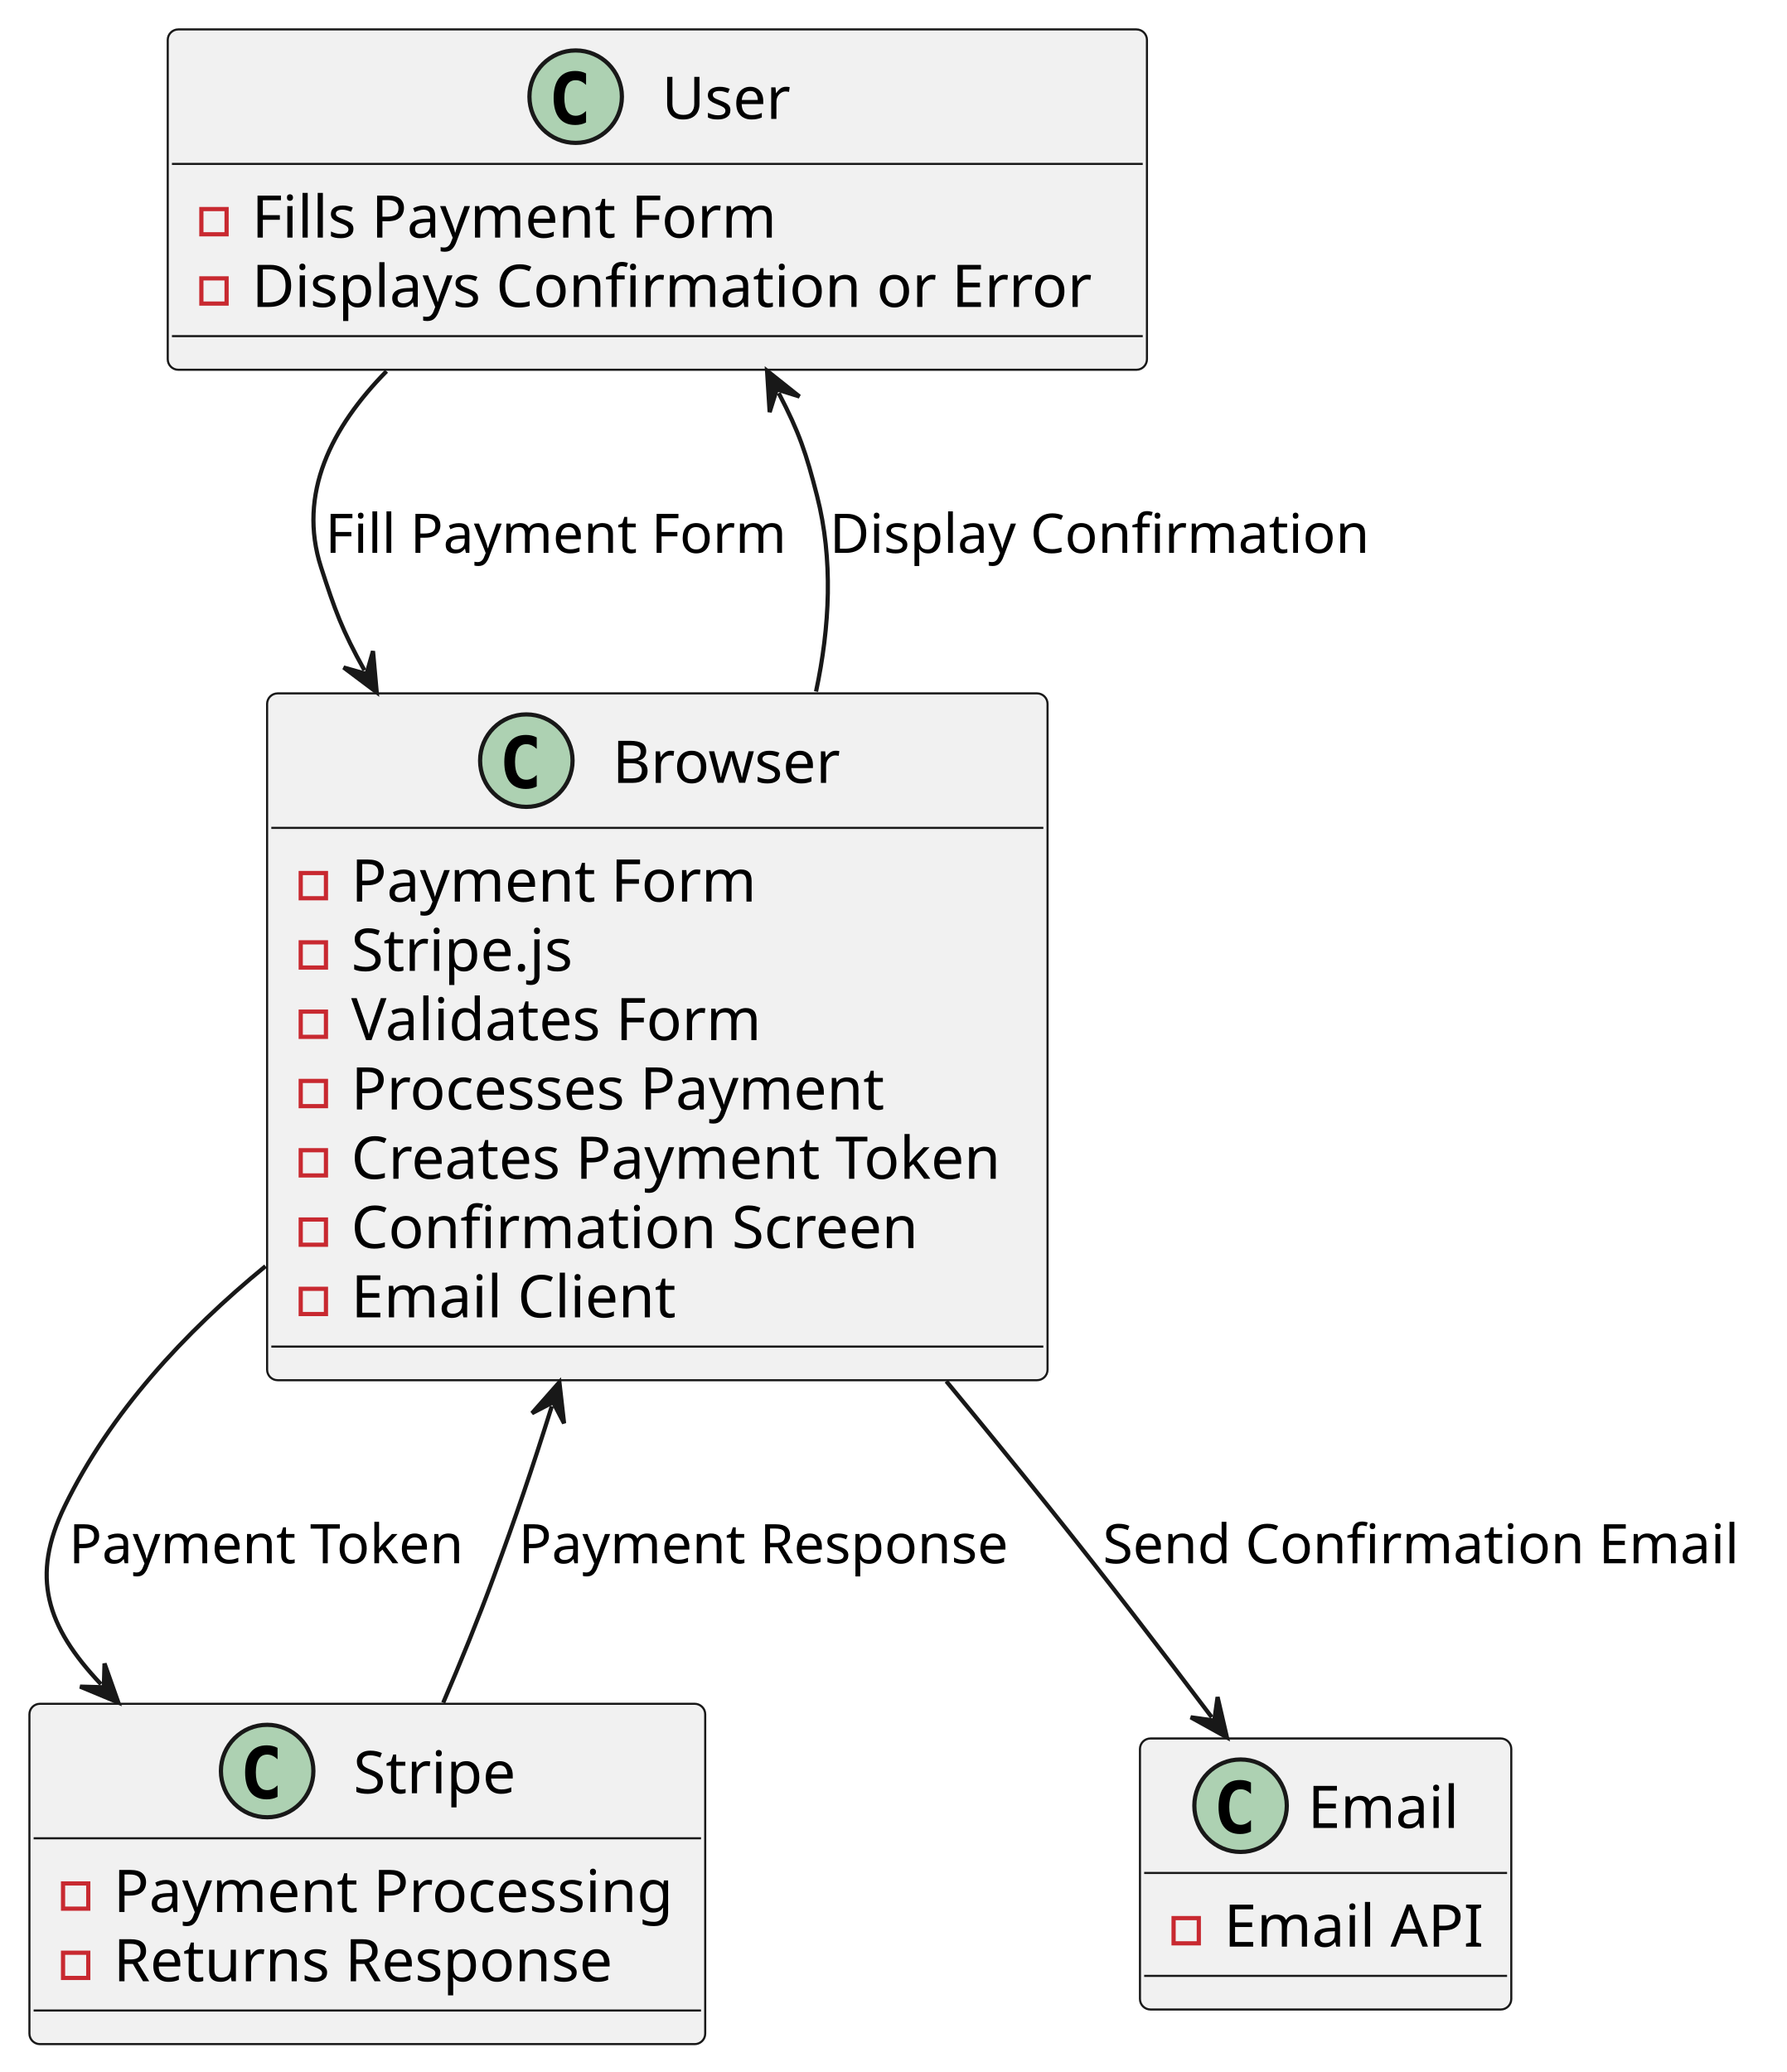
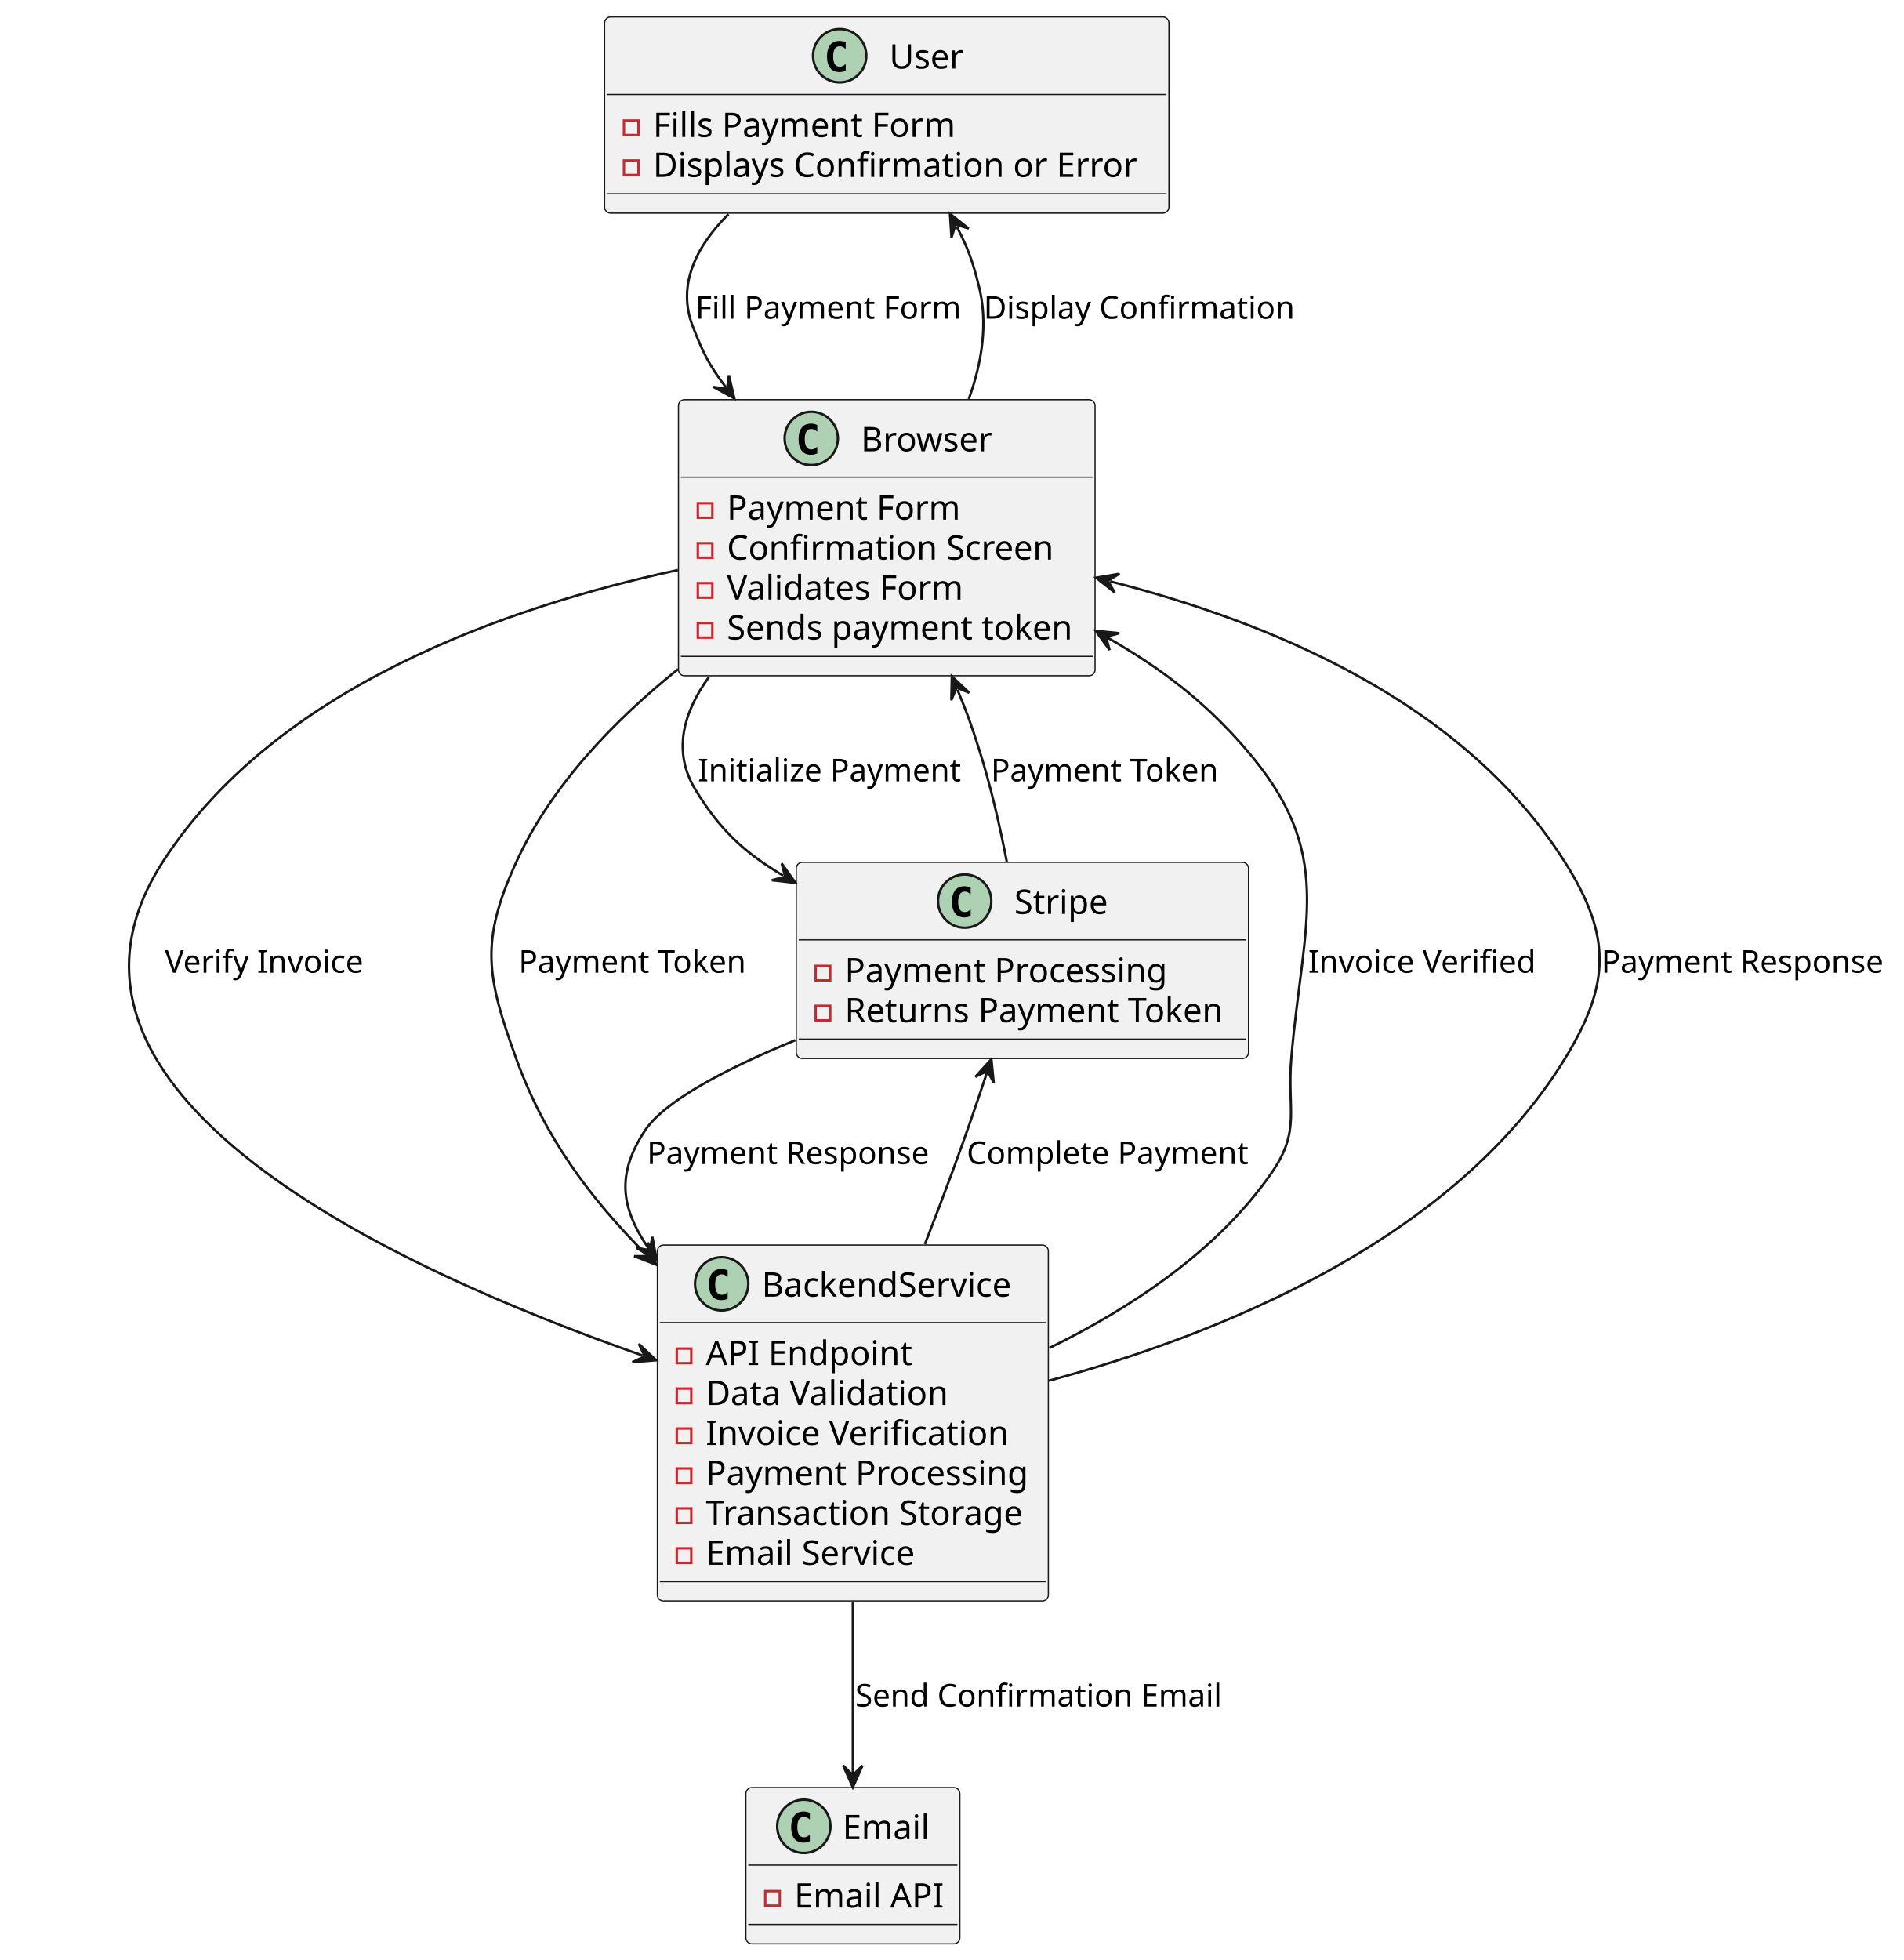
- <svg xmlns="http://www.w3.org/2000/svg" contentStyleType="text/css" height="493px" preserveAspectRatio="none" style="width:425px;height:493px;background:#FFFFFF;" version="1.1" viewBox="0 0 425 493" width="425px" zoomAndPan="magnify">
+ <svg xmlns="http://www.w3.org/2000/svg" contentStyleType="text/css" height="809px" preserveAspectRatio="none" style="width:786px;height:809px;background:#FFFFFF;" version="1.1" viewBox="0 0 786 809" width="786px" zoomAndPan="magnify">
  <defs />
  <g>
    <g id="elem_User">
-       <rect codeLine="4" fill="#F1F1F1" height="80.977" id="User" rx="2.5" ry="2.5" style="stroke:#181818;stroke-width:0.5;" width="232.972" x="39.91" y="7" />
-       <ellipse cx="136.963" cy="23" fill="#ADD1B2" rx="11" ry="11" style="stroke:#181818;stroke-width:1.0;" />
-       <path d="M139.436,29.143 Q138.855,29.442 138.216,29.591 Q137.577,29.741 136.871,29.741 Q134.365,29.741 133.045,28.089 Q131.725,26.437 131.725,23.316 Q131.725,20.186 133.045,18.535 Q134.365,16.883 136.871,16.883 Q137.577,16.883 138.225,17.032 Q138.872,17.182 139.436,17.48 L139.436,20.203 Q138.805,19.622 138.212,19.352 Q137.619,19.082 136.988,19.082 Q135.643,19.082 134.958,20.149 Q134.273,21.216 134.273,23.316 Q134.273,25.408 134.958,26.474 Q135.643,27.541 136.988,27.541 Q137.619,27.541 138.212,27.271 Q138.805,27.002 139.436,26.42 Z " fill="#000000" />
-       <text fill="#000000" font-family="sans-serif" font-size="14" lengthAdjust="spacing" textLength="30.365" x="157.463" y="28.291">User</text>
-       <line style="stroke:#181818;stroke-width:0.5;" x1="40.91" x2="271.882" y1="39" y2="39" />
-       <rect fill="none" height="6" style="stroke:#C82930;stroke-width:1.0;" width="6" x="47.91" y="49.744" />
-       <text fill="#000000" font-family="sans-serif" font-size="14" lengthAdjust="spacing" textLength="128.126" x="59.91" y="56.535">Fills Payment Form</text>
-       <rect fill="none" height="6" style="stroke:#C82930;stroke-width:1.0;" width="6" x="47.91" y="66.232" />
-       <text fill="#000000" font-family="sans-serif" font-size="14" lengthAdjust="spacing" textLength="206.972" x="59.91" y="73.023">Displays Confirmation or Error</text>
-       <line style="stroke:#181818;stroke-width:0.5;" x1="40.91" x2="271.882" y1="79.977" y2="79.977" />
+       <rect codeLine="4" fill="#F1F1F1" height="80.977" id="User" rx="2.5" ry="2.5" style="stroke:#181818;stroke-width:0.5;" width="232.972" x="249.59" y="7" />
+       <ellipse cx="346.643" cy="23" fill="#ADD1B2" rx="11" ry="11" style="stroke:#181818;stroke-width:1.0;" />
+       <path d="M349.116,29.143 Q348.535,29.442 347.896,29.591 Q347.257,29.741 346.551,29.741 Q344.045,29.741 342.725,28.089 Q341.405,26.437 341.405,23.316 Q341.405,20.186 342.725,18.535 Q344.045,16.883 346.551,16.883 Q347.257,16.883 347.904,17.032 Q348.552,17.182 349.116,17.48 L349.116,20.203 Q348.486,19.622 347.892,19.352 Q347.298,19.082 346.668,19.082 Q345.323,19.082 344.638,20.149 Q343.953,21.216 343.953,23.316 Q343.953,25.408 344.638,26.474 Q345.323,27.541 346.668,27.541 Q347.298,27.541 347.892,27.271 Q348.486,27.002 349.116,26.42 Z " fill="#000000" />
+       <text fill="#000000" font-family="sans-serif" font-size="14" lengthAdjust="spacing" textLength="30.365" x="367.143" y="28.291">User</text>
+       <line style="stroke:#181818;stroke-width:0.5;" x1="250.59" x2="481.562" y1="39" y2="39" />
+       <rect fill="none" height="6" style="stroke:#C82930;stroke-width:1.0;" width="6" x="257.59" y="49.744" />
+       <text fill="#000000" font-family="sans-serif" font-size="14" lengthAdjust="spacing" textLength="128.126" x="269.59" y="56.535">Fills Payment Form</text>
+       <rect fill="none" height="6" style="stroke:#C82930;stroke-width:1.0;" width="6" x="257.59" y="66.232" />
+       <text fill="#000000" font-family="sans-serif" font-size="14" lengthAdjust="spacing" textLength="206.972" x="269.59" y="73.023">Displays Confirmation or Error</text>
+       <line style="stroke:#181818;stroke-width:0.5;" x1="250.59" x2="481.562" y1="79.977" y2="79.977" />
    </g>
    <g id="elem_Browser">
-       <rect codeLine="9" fill="#F1F1F1" height="163.418" id="Browser" rx="2.5" ry="2.5" style="stroke:#181818;stroke-width:0.5;" width="185.681" x="63.55" y="164.98" />
-       <ellipse cx="125.224" cy="180.98" fill="#ADD1B2" rx="11" ry="11" style="stroke:#181818;stroke-width:1.0;" />
-       <path d="M127.697,187.123 Q127.116,187.422 126.477,187.571 Q125.838,187.721 125.132,187.721 Q122.625,187.721 121.305,186.069 Q119.986,184.417 119.986,181.296 Q119.986,178.167 121.305,176.515 Q122.625,174.863 125.132,174.863 Q125.838,174.863 126.485,175.012 Q127.132,175.162 127.697,175.46 L127.697,178.183 Q127.066,177.602 126.473,177.332 Q125.879,177.062 125.248,177.062 Q123.903,177.062 123.219,178.129 Q122.534,179.196 122.534,181.296 Q122.534,183.388 123.219,184.454 Q123.903,185.521 125.248,185.521 Q125.879,185.521 126.473,185.251 Q127.066,184.982 127.697,184.4 Z " fill="#000000" />
-       <text fill="#000000" font-family="sans-serif" font-size="14" lengthAdjust="spacing" textLength="53.833" x="145.724" y="186.271">Browser</text>
-       <line style="stroke:#181818;stroke-width:0.5;" x1="64.55" x2="248.231" y1="196.98" y2="196.98" />
-       <rect fill="none" height="6" style="stroke:#C82930;stroke-width:1.0;" width="6" x="71.55" y="207.724" />
-       <text fill="#000000" font-family="sans-serif" font-size="14" lengthAdjust="spacing" textLength="96.913" x="83.55" y="214.515">Payment Form</text>
-       <rect fill="none" height="6" style="stroke:#C82930;stroke-width:1.0;" width="6" x="71.55" y="224.212" />
-       <text fill="#000000" font-family="sans-serif" font-size="14" lengthAdjust="spacing" textLength="54.988" x="83.55" y="231.003">Stripe.js</text>
-       <rect fill="none" height="6" style="stroke:#C82930;stroke-width:1.0;" width="6" x="71.55" y="240.701" />
-       <text fill="#000000" font-family="sans-serif" font-size="14" lengthAdjust="spacing" textLength="101.028" x="83.55" y="247.492">Validates Form</text>
-       <rect fill="none" height="6" style="stroke:#C82930;stroke-width:1.0;" width="6" x="71.55" y="257.189" />
-       <text fill="#000000" font-family="sans-serif" font-size="14" lengthAdjust="spacing" textLength="128.256" x="83.55" y="263.98">Processes Payment</text>
-       <rect fill="none" height="6" style="stroke:#C82930;stroke-width:1.0;" width="6" x="71.55" y="273.677" />
-       <text fill="#000000" font-family="sans-serif" font-size="14" lengthAdjust="spacing" textLength="159.681" x="83.55" y="280.468">Creates Payment Token</text>
-       <rect fill="none" height="6" style="stroke:#C82930;stroke-width:1.0;" width="6" x="71.55" y="290.166" />
-       <text fill="#000000" font-family="sans-serif" font-size="14" lengthAdjust="spacing" textLength="138.428" x="83.55" y="296.957">Confirmation Screen</text>
-       <rect fill="none" height="6" style="stroke:#C82930;stroke-width:1.0;" width="6" x="71.55" y="306.654" />
-       <text fill="#000000" font-family="sans-serif" font-size="14" lengthAdjust="spacing" textLength="80.418" x="83.55" y="313.445">Email Client</text>
-       <line style="stroke:#181818;stroke-width:0.5;" x1="64.55" x2="248.231" y1="320.398" y2="320.398" />
+       <rect codeLine="9" fill="#F1F1F1" height="113.953" id="Browser" rx="2.5" ry="2.5" style="stroke:#181818;stroke-width:0.5;" width="171.995" x="280.08" y="164.97" />
+       <ellipse cx="334.911" cy="180.97" fill="#ADD1B2" rx="11" ry="11" style="stroke:#181818;stroke-width:1.0;" />
+       <path d="M337.384,187.113 Q336.803,187.412 336.164,187.561 Q335.525,187.711 334.819,187.711 Q332.312,187.711 330.993,186.059 Q329.673,184.407 329.673,181.286 Q329.673,178.156 330.993,176.505 Q332.312,174.853 334.819,174.853 Q335.525,174.853 336.172,175.002 Q336.82,175.152 337.384,175.451 L337.384,178.173 Q336.753,177.592 336.16,177.322 Q335.566,177.053 334.935,177.053 Q333.591,177.053 332.906,178.119 Q332.221,179.186 332.221,181.286 Q332.221,183.378 332.906,184.444 Q333.591,185.511 334.935,185.511 Q335.566,185.511 336.16,185.241 Q336.753,184.971 337.384,184.39 Z " fill="#000000" />
+       <text fill="#000000" font-family="sans-serif" font-size="14" lengthAdjust="spacing" textLength="53.833" x="355.411" y="186.261">Browser</text>
+       <line style="stroke:#181818;stroke-width:0.5;" x1="281.08" x2="451.075" y1="196.97" y2="196.97" />
+       <rect fill="none" height="6" style="stroke:#C82930;stroke-width:1.0;" width="6" x="288.08" y="207.714" />
+       <text fill="#000000" font-family="sans-serif" font-size="14" lengthAdjust="spacing" textLength="96.913" x="300.08" y="214.505">Payment Form</text>
+       <rect fill="none" height="6" style="stroke:#C82930;stroke-width:1.0;" width="6" x="288.08" y="224.202" />
+       <text fill="#000000" font-family="sans-serif" font-size="14" lengthAdjust="spacing" textLength="138.428" x="300.08" y="230.993">Confirmation Screen</text>
+       <rect fill="none" height="6" style="stroke:#C82930;stroke-width:1.0;" width="6" x="288.08" y="240.691" />
+       <text fill="#000000" font-family="sans-serif" font-size="14" lengthAdjust="spacing" textLength="101.028" x="300.08" y="247.482">Validates Form</text>
+       <rect fill="none" height="6" style="stroke:#C82930;stroke-width:1.0;" width="6" x="288.08" y="257.179" />
+       <text fill="#000000" font-family="sans-serif" font-size="14" lengthAdjust="spacing" textLength="145.995" x="300.08" y="263.97">Sends payment token</text>
+       <line style="stroke:#181818;stroke-width:0.5;" x1="281.08" x2="451.075" y1="270.923" y2="270.923" />
+     </g>
+     <g id="elem_BackendService">
+       <rect codeLine="16" fill="#F1F1F1" height="146.93" id="BackendService" rx="2.5" ry="2.5" style="stroke:#181818;stroke-width:0.5;" width="161.406" x="271.38" y="513.9" />
+       <ellipse cx="297.916" cy="529.9" fill="#ADD1B2" rx="11" ry="11" style="stroke:#181818;stroke-width:1.0;" />
+       <path d="M300.39,536.043 Q299.809,536.342 299.17,536.491 Q298.53,536.641 297.825,536.641 Q295.318,536.641 293.998,534.989 Q292.678,533.337 292.678,530.216 Q292.678,527.087 293.998,525.435 Q295.318,523.783 297.825,523.783 Q298.53,523.783 299.178,523.932 Q299.825,524.082 300.39,524.38 L300.39,527.103 Q299.759,526.522 299.165,526.252 Q298.572,525.982 297.941,525.982 Q296.596,525.982 295.911,527.049 Q295.227,528.116 295.227,530.216 Q295.227,532.308 295.911,533.374 Q296.596,534.441 297.941,534.441 Q298.572,534.441 299.165,534.171 Q299.759,533.902 300.39,533.32 Z " fill="#000000" />
+       <text fill="#000000" font-family="sans-serif" font-size="14" lengthAdjust="spacing" textLength="103.769" x="314.48" y="535.191">BackendService</text>
+       <line style="stroke:#181818;stroke-width:0.5;" x1="272.38" x2="431.786" y1="545.9" y2="545.9" />
+       <rect fill="none" height="6" style="stroke:#C82930;stroke-width:1.0;" width="6" x="279.38" y="556.644" />
+       <text fill="#000000" font-family="sans-serif" font-size="14" lengthAdjust="spacing" textLength="86.331" x="291.38" y="563.435">API Endpoint</text>
+       <rect fill="none" height="6" style="stroke:#C82930;stroke-width:1.0;" width="6" x="279.38" y="573.132" />
+       <text fill="#000000" font-family="sans-serif" font-size="14" lengthAdjust="spacing" textLength="103.708" x="291.38" y="579.923">Data Validation</text>
+       <rect fill="none" height="6" style="stroke:#C82930;stroke-width:1.0;" width="6" x="279.38" y="589.621" />
+       <text fill="#000000" font-family="sans-serif" font-size="14" lengthAdjust="spacing" textLength="129.411" x="291.38" y="596.412">Invoice Verification</text>
+       <rect fill="none" height="6" style="stroke:#C82930;stroke-width:1.0;" width="6" x="279.38" y="606.109" />
+       <text fill="#000000" font-family="sans-serif" font-size="14" lengthAdjust="spacing" textLength="134.784" x="291.38" y="612.9">Payment Processing</text>
+       <rect fill="none" height="6" style="stroke:#C82930;stroke-width:1.0;" width="6" x="279.38" y="622.597" />
+       <text fill="#000000" font-family="sans-serif" font-size="14" lengthAdjust="spacing" textLength="135.406" x="291.38" y="629.388">Transaction Storage</text>
+       <rect fill="none" height="6" style="stroke:#C82930;stroke-width:1.0;" width="6" x="279.38" y="639.086" />
+       <text fill="#000000" font-family="sans-serif" font-size="14" lengthAdjust="spacing" textLength="88.245" x="291.38" y="645.877">Email Service</text>
+       <line style="stroke:#181818;stroke-width:0.5;" x1="272.38" x2="431.786" y1="652.83" y2="652.83" />
    </g>
    <g id="elem_Stripe">
-       <rect codeLine="19" fill="#F1F1F1" height="80.977" id="Stripe" rx="2.5" ry="2.5" style="stroke:#181818;stroke-width:0.5;" width="160.784" x="7" y="405.39" />
-       <ellipse cx="63.56" cy="421.39" fill="#ADD1B2" rx="11" ry="11" style="stroke:#181818;stroke-width:1.0;" />
-       <path d="M66.034,427.533 Q65.453,427.832 64.814,427.981 Q64.174,428.131 63.469,428.131 Q60.962,428.131 59.642,426.479 Q58.322,424.827 58.322,421.706 Q58.322,418.577 59.642,416.925 Q60.962,415.273 63.469,415.273 Q64.174,415.273 64.822,415.422 Q65.469,415.572 66.034,415.87 L66.034,418.593 Q65.403,418.012 64.809,417.742 Q64.216,417.473 63.585,417.473 Q62.24,417.473 61.555,418.539 Q60.871,419.606 60.871,421.706 Q60.871,423.798 61.555,424.864 Q62.24,425.931 63.585,425.931 Q64.216,425.931 64.809,425.661 Q65.403,425.392 66.034,424.81 Z " fill="#000000" />
-       <text fill="#000000" font-family="sans-serif" font-size="14" lengthAdjust="spacing" textLength="39.163" x="84.061" y="426.681">Stripe</text>
-       <line style="stroke:#181818;stroke-width:0.5;" x1="8" x2="166.784" y1="437.39" y2="437.39" />
-       <rect fill="none" height="6" style="stroke:#C82930;stroke-width:1.0;" width="6" x="15" y="448.134" />
-       <text fill="#000000" font-family="sans-serif" font-size="14" lengthAdjust="spacing" textLength="134.784" x="27" y="454.925">Payment Processing</text>
-       <rect fill="none" height="6" style="stroke:#C82930;stroke-width:1.0;" width="6" x="15" y="464.622" />
-       <text fill="#000000" font-family="sans-serif" font-size="14" lengthAdjust="spacing" textLength="121.386" x="27" y="471.413">Returns Response</text>
-       <line style="stroke:#181818;stroke-width:0.5;" x1="8" x2="166.784" y1="478.367" y2="478.367" />
+       <rect codeLine="25" fill="#F1F1F1" height="80.977" id="Stripe" rx="2.5" ry="2.5" style="stroke:#181818;stroke-width:0.5;" width="186.692" x="328.73" y="355.93" />
+       <ellipse cx="398.245" cy="371.93" fill="#ADD1B2" rx="11" ry="11" style="stroke:#181818;stroke-width:1.0;" />
+       <path d="M400.718,378.073 Q400.137,378.372 399.498,378.521 Q398.858,378.671 398.153,378.671 Q395.646,378.671 394.326,377.019 Q393.006,375.367 393.006,372.246 Q393.006,369.116 394.326,367.465 Q395.646,365.813 398.153,365.813 Q398.858,365.813 399.506,365.962 Q400.153,366.112 400.718,366.411 L400.718,369.133 Q400.087,368.552 399.493,368.282 Q398.9,368.012 398.269,368.012 Q396.924,368.012 396.24,369.079 Q395.555,370.146 395.555,372.246 Q395.555,374.338 396.24,375.404 Q396.924,376.471 398.269,376.471 Q398.9,376.471 399.493,376.201 Q400.087,375.932 400.718,375.35 Z " fill="#000000" />
+       <text fill="#000000" font-family="sans-serif" font-size="14" lengthAdjust="spacing" textLength="39.163" x="418.745" y="377.221">Stripe</text>
+       <line style="stroke:#181818;stroke-width:0.5;" x1="329.73" x2="514.422" y1="387.93" y2="387.93" />
+       <rect fill="none" height="6" style="stroke:#C82930;stroke-width:1.0;" width="6" x="336.73" y="398.674" />
+       <text fill="#000000" font-family="sans-serif" font-size="14" lengthAdjust="spacing" textLength="134.784" x="348.73" y="405.465">Payment Processing</text>
+       <rect fill="none" height="6" style="stroke:#C82930;stroke-width:1.0;" width="6" x="336.73" y="415.162" />
+       <text fill="#000000" font-family="sans-serif" font-size="14" lengthAdjust="spacing" textLength="160.692" x="348.73" y="421.953">Returns Payment Token</text>
+       <line style="stroke:#181818;stroke-width:0.5;" x1="329.73" x2="514.422" y1="428.907" y2="428.907" />
    </g>
    <g id="elem_Email">
-       <rect codeLine="24" fill="#F1F1F1" height="64.488" id="Email" rx="2.5" ry="2.5" style="stroke:#181818;stroke-width:0.5;" width="88.344" x="271.22" y="413.64" />
-       <ellipse cx="295.157" cy="429.64" fill="#ADD1B2" rx="11" ry="11" style="stroke:#181818;stroke-width:1.0;" />
-       <path d="M297.63,435.783 Q297.049,436.082 296.41,436.231 Q295.771,436.381 295.065,436.381 Q292.558,436.381 291.239,434.729 Q289.919,433.077 289.919,429.956 Q289.919,426.827 291.239,425.175 Q292.558,423.523 295.065,423.523 Q295.771,423.523 296.418,423.672 Q297.066,423.822 297.63,424.12 L297.63,426.843 Q296.999,426.262 296.406,425.992 Q295.812,425.723 295.182,425.723 Q293.837,425.723 293.152,426.789 Q292.467,427.856 292.467,429.956 Q292.467,432.048 293.152,433.114 Q293.837,434.181 295.182,434.181 Q295.812,434.181 296.406,433.911 Q296.999,433.642 297.63,433.06 Z " fill="#000000" />
-       <text fill="#000000" font-family="sans-serif" font-size="14" lengthAdjust="spacing" textLength="36.483" x="311.143" y="434.931">Email</text>
-       <line style="stroke:#181818;stroke-width:0.5;" x1="272.22" x2="358.564" y1="445.64" y2="445.64" />
-       <rect fill="none" height="6" style="stroke:#C82930;stroke-width:1.0;" width="6" x="279.22" y="456.384" />
-       <text fill="#000000" font-family="sans-serif" font-size="14" lengthAdjust="spacing" textLength="62.344" x="291.22" y="463.175">Email API</text>
-       <line style="stroke:#181818;stroke-width:0.5;" x1="272.22" x2="358.564" y1="470.128" y2="470.128" />
+       <rect codeLine="30" fill="#F1F1F1" height="64.488" id="Email" rx="2.5" ry="2.5" style="stroke:#181818;stroke-width:0.5;" width="88.344" x="307.91" y="737.83" />
+       <ellipse cx="331.847" cy="753.83" fill="#ADD1B2" rx="11" ry="11" style="stroke:#181818;stroke-width:1.0;" />
+       <path d="M334.32,759.973 Q333.739,760.272 333.1,760.421 Q332.461,760.571 331.755,760.571 Q329.248,760.571 327.929,758.919 Q326.609,757.267 326.609,754.146 Q326.609,751.016 327.929,749.365 Q329.248,747.713 331.755,747.713 Q332.461,747.713 333.108,747.862 Q333.756,748.012 334.32,748.311 L334.32,751.033 Q333.689,750.452 333.096,750.182 Q332.502,749.913 331.872,749.913 Q330.527,749.913 329.842,750.979 Q329.157,752.046 329.157,754.146 Q329.157,756.238 329.842,757.304 Q330.527,758.371 331.872,758.371 Q332.502,758.371 333.096,758.101 Q333.689,757.832 334.32,757.25 Z " fill="#000000" />
+       <text fill="#000000" font-family="sans-serif" font-size="14" lengthAdjust="spacing" textLength="36.483" x="347.833" y="759.121">Email</text>
+       <line style="stroke:#181818;stroke-width:0.5;" x1="308.91" x2="395.254" y1="769.83" y2="769.83" />
+       <rect fill="none" height="6" style="stroke:#C82930;stroke-width:1.0;" width="6" x="315.91" y="780.574" />
+       <text fill="#000000" font-family="sans-serif" font-size="14" lengthAdjust="spacing" textLength="62.344" x="327.91" y="787.365">Email API</text>
+       <line style="stroke:#181818;stroke-width:0.5;" x1="308.91" x2="395.254" y1="794.318" y2="794.318" />
    </g>
    <g id="link_User_Browser">
-       <path codeLine="28" d="M91.96,88.33 C78.93,101.57 70.73,117.46 76.39,134.98 C79.68,145.13 81.359,149.889 86.709,159.489 " fill="none" id="User-to-Browser" style="stroke:#181818;stroke-width:1.0;" />
-       <polygon fill="#181818" points="89.63,164.73,88.743,154.921,87.196,160.362,81.755,158.816,89.63,164.73" style="stroke:#181818;stroke-width:1.0;" />
-       <text fill="#000000" font-family="sans-serif" font-size="13" lengthAdjust="spacing" textLength="112.347" x="77.39" y="131.548">Fill Payment Form</text>
+       <path codeLine="34" d="M300.73,88.37 C287.41,101.72 279.27,117.65 286.08,134.97 C290.18,145.41 292.592,150.551 299.532,159.691 " fill="none" id="User-to-Browser" style="stroke:#181818;stroke-width:1.0;" />
+       <polygon fill="#181818" points="303.16,164.47,300.903,154.883,300.136,160.488,294.532,159.721,303.16,164.47" style="stroke:#181818;stroke-width:1.0;" />
+       <text fill="#000000" font-family="sans-serif" font-size="13" lengthAdjust="spacing" textLength="112.347" x="287.08" y="131.538">Fill Payment Form</text>
    </g>
    <g id="link_Browser_User">
-       <path codeLine="31" d="M194.15,164.54 C197.44,149.13 198.26,133.1 194.39,117.98 C191.8,107.85 190.176,102.929 185.276,93.539 " fill="none" id="Browser-to-User" style="stroke:#181818;stroke-width:1.0;" />
-       <polygon fill="#181818" points="182.5,88.22,183.118,98.049,184.813,92.653,190.21,94.348,182.5,88.22" style="stroke:#181818;stroke-width:1.0;" />
-       <text fill="#000000" font-family="sans-serif" font-size="13" lengthAdjust="spacing" textLength="133.041" x="197.39" y="131.548">Display Confirmation</text>
+       <path codeLine="43" d="M399.95,164.69 C405.35,149.7 408.02,133.39 404.08,117.97 C401.49,107.85 399.87,102.927 394.96,93.537 " fill="none" id="Browser-to-User" style="stroke:#181818;stroke-width:1.0;" />
+       <polygon fill="#181818" points="392.18,88.22,392.806,98.049,394.497,92.651,399.895,94.342,392.18,88.22" style="stroke:#181818;stroke-width:1.0;" />
+       <text fill="#000000" font-family="sans-serif" font-size="13" lengthAdjust="spacing" textLength="133.041" x="406.08" y="131.538">Display Confirmation</text>
+     </g>
+     <g id="link_Browser_BackendService">
+       <path codeLine="35" d="M279.85,235.29 C209.16,250.47 113.47,283.76 67.08,355.93 C6,450.93 160.967,522.988 265.227,559.468 " fill="none" id="Browser-to-BackendService" style="stroke:#181818;stroke-width:1.0;" />
+       <polygon fill="#181818" points="270.89,561.45,263.716,554.702,266.171,559.799,261.074,562.253,270.89,561.45" style="stroke:#181818;stroke-width:1.0;" />
+       <text fill="#000000" font-family="sans-serif" font-size="13" lengthAdjust="spacing" textLength="84.69" x="68.08" y="401.478">Verify Invoice</text>
+     </g>
+     <g id="link_BackendService_Browser">
+       <path codeLine="36" d="M433.24,556.38 C466.73,539.97 502.83,516.26 525.08,483.9 C537.08,466.44 531.29,458.02 533.08,436.9 C537.92,379.6 551.75,352.37 514.08,308.93 C497.14,289.39 479.821,276.202 457.471,263.342 " fill="none" id="BackendService-to-Browser" style="stroke:#181818;stroke-width:1.0;" />
+       <polygon fill="#181818" points="452.27,260.35,458.076,268.306,456.604,262.844,462.066,261.372,452.27,260.35" style="stroke:#181818;stroke-width:1.0;" />
+       <text fill="#000000" font-family="sans-serif" font-size="13" lengthAdjust="spacing" textLength="97.081" x="540.08" y="401.478">Invoice Verified</text>
+     </g>
+     <g id="link_Browser_BackendService">
+       <path codeLine="39" d="M279.93,276.2 C253.42,297.43 227.46,324.38 213.08,355.93 C198.15,388.67 200.86,403.05 213.08,436.9 C224.69,469.07 243.063,493.962 266.733,517.802 " fill="none" id="Browser-to-BackendService-1" style="stroke:#181818;stroke-width:1.0;" />
+       <polygon fill="#181818" points="270.96,522.06,267.457,512.855,267.437,518.512,261.78,518.492,270.96,522.06" style="stroke:#181818;stroke-width:1.0;" />
+       <text fill="#000000" font-family="sans-serif" font-size="13" lengthAdjust="spacing" textLength="96.694" x="214.08" y="401.478">Payment Token</text>
+     </g>
+     <g id="link_BackendService_Browser">
+       <path codeLine="42" d="M432.98,569.91 C503,550.92 600.05,512.11 646.08,436.9 C664.87,406.21 665.31,386.35 646.08,355.93 C603.88,289.17 523.862,256.738 458.293,239.948 " fill="none" id="BackendService-to-Browser-1" style="stroke:#181818;stroke-width:1.0;" />
+       <polygon fill="#181818" points="452.48,238.46,460.207,244.567,457.324,239.7,462.191,236.818,452.48,238.46" style="stroke:#181818;stroke-width:1.0;" />
+       <text fill="#000000" font-family="sans-serif" font-size="13" lengthAdjust="spacing" textLength="117.774" x="661.08" y="401.478">Payment Response</text>
    </g>
    <g id="link_Browser_Stripe">
-       <path codeLine="29" d="M63.17,301.26 C43.91,317.03 26.21,336.14 15.39,358.39 C7.28,375.09 10.976,386.942 24.026,400.732 " fill="none" id="Browser-to-Stripe" style="stroke:#181818;stroke-width:1.0;" />
-       <polygon fill="#181818" points="28.15,405.09,24.869,395.804,24.713,401.458,19.058,401.303,28.15,405.09" style="stroke:#181818;stroke-width:1.0;" />
-       <text fill="#000000" font-family="sans-serif" font-size="13" lengthAdjust="spacing" textLength="96.694" x="16.39" y="371.958">Payment Token</text>
+       <path codeLine="37" d="M292.67,279.41 C282.05,294.12 277.52,310.25 287.08,325.93 C296.96,342.13 306.793,351.661 323.263,361.38 " fill="none" id="Browser-to-Stripe" style="stroke:#181818;stroke-width:1.0;" />
+       <polygon fill="#181818" points="328.43,364.43,322.712,356.411,324.124,361.889,318.646,363.3,328.43,364.43" style="stroke:#181818;stroke-width:1.0;" />
+       <text fill="#000000" font-family="sans-serif" font-size="13" lengthAdjust="spacing" textLength="111.16" x="288.08" y="322.498">Initialize Payment</text>
    </g>
    <g id="link_Stripe_Browser">
-       <path codeLine="30" d="M105.45,405.14 C109.59,395.49 113.81,385.14 117.39,375.39 C122.87,360.49 126.399,350.133 131.289,334.593 " fill="none" id="Stripe-to-Browser" style="stroke:#181818;stroke-width:1.0;" />
-       <polygon fill="#181818" points="133.09,328.87,126.573,336.254,131.589,333.639,134.204,338.656,133.09,328.87" style="stroke:#181818;stroke-width:1.0;" />
-       <text fill="#000000" font-family="sans-serif" font-size="13" lengthAdjust="spacing" textLength="117.774" x="123.39" y="371.958">Payment Response</text>
+       <path codeLine="38" d="M415.65,355.78 C412.77,340.9 408.91,323.97 404.08,308.93 C400.94,299.14 399.355,294.495 395.265,284.715 " fill="none" id="Stripe-to-Browser" style="stroke:#181818;stroke-width:1.0;" />
+       <polygon fill="#181818" points="392.95,279.18,392.732,289.026,394.879,283.793,400.113,285.94,392.95,279.18" style="stroke:#181818;stroke-width:1.0;" />
+       <text fill="#000000" font-family="sans-serif" font-size="13" lengthAdjust="spacing" textLength="96.694" x="409.08" y="322.498">Payment Token</text>
    </g>
-     <g id="link_Browser_Email">
-       <path codeLine="32" d="M225.14,328.64 C233.38,338.61 241.62,348.69 249.39,358.39 C263.8,376.38 275.848,392.079 288.298,408.589 " fill="none" id="Browser-to-Email" style="stroke:#181818;stroke-width:1.0;" />
-       <polygon fill="#181818" points="291.91,413.38,289.685,403.786,288.9,409.388,283.298,408.603,291.91,413.38" style="stroke:#181818;stroke-width:1.0;" />
-       <text fill="#000000" font-family="sans-serif" font-size="13" lengthAdjust="spacing" textLength="155.492" x="262.39" y="371.958">Send Confirmation Email</text>
+     <g id="link_BackendService_Stripe">
+       <path codeLine="40" d="M381.82,513.52 C385.7,503.6 389.54,493.52 393.08,483.9 C398.65,468.74 402.491,457.625 407.381,442.885 " fill="none" id="BackendService-to-Stripe" style="stroke:#181818;stroke-width:1.0;" />
+       <polygon fill="#181818" points="409.27,437.19,402.64,444.473,407.696,441.936,410.233,446.992,409.27,437.19" style="stroke:#181818;stroke-width:1.0;" />
+       <text fill="#000000" font-family="sans-serif" font-size="13" lengthAdjust="spacing" textLength="117.984" x="399.08" y="480.468">Complete Payment</text>
+     </g>
+     <g id="link_Stripe_BackendService">
+       <path codeLine="41" d="M328.31,429.35 C299.98,441.01 274.19,454.41 266.08,466.9 C254.67,484.48 256.008,498.094 267.698,515.224 " fill="none" id="Stripe-to-BackendService" style="stroke:#181818;stroke-width:1.0;" />
+       <polygon fill="#181818" points="271.08,520.18,269.311,510.491,268.262,516.05,262.703,515.001,271.08,520.18" style="stroke:#181818;stroke-width:1.0;" />
+       <text fill="#000000" font-family="sans-serif" font-size="13" lengthAdjust="spacing" textLength="117.774" x="267.08" y="480.468">Payment Response</text>
+     </g>
+     <g id="link_BackendService_Email">
+       <path codeLine="44" d="M352.08,661.09 C352.08,687.76 352.08,710.57 352.08,731.72 " fill="none" id="BackendService-to-Email" style="stroke:#181818;stroke-width:1.0;" />
+       <polygon fill="#181818" points="352.08,737.72,356.08,728.72,352.08,732.72,348.08,728.72,352.08,737.72" style="stroke:#181818;stroke-width:1.0;" />
+       <text fill="#000000" font-family="sans-serif" font-size="13" lengthAdjust="spacing" textLength="155.492" x="353.08" y="704.398">Send Confirmation Email</text>
    </g>
  </g>
</svg>
